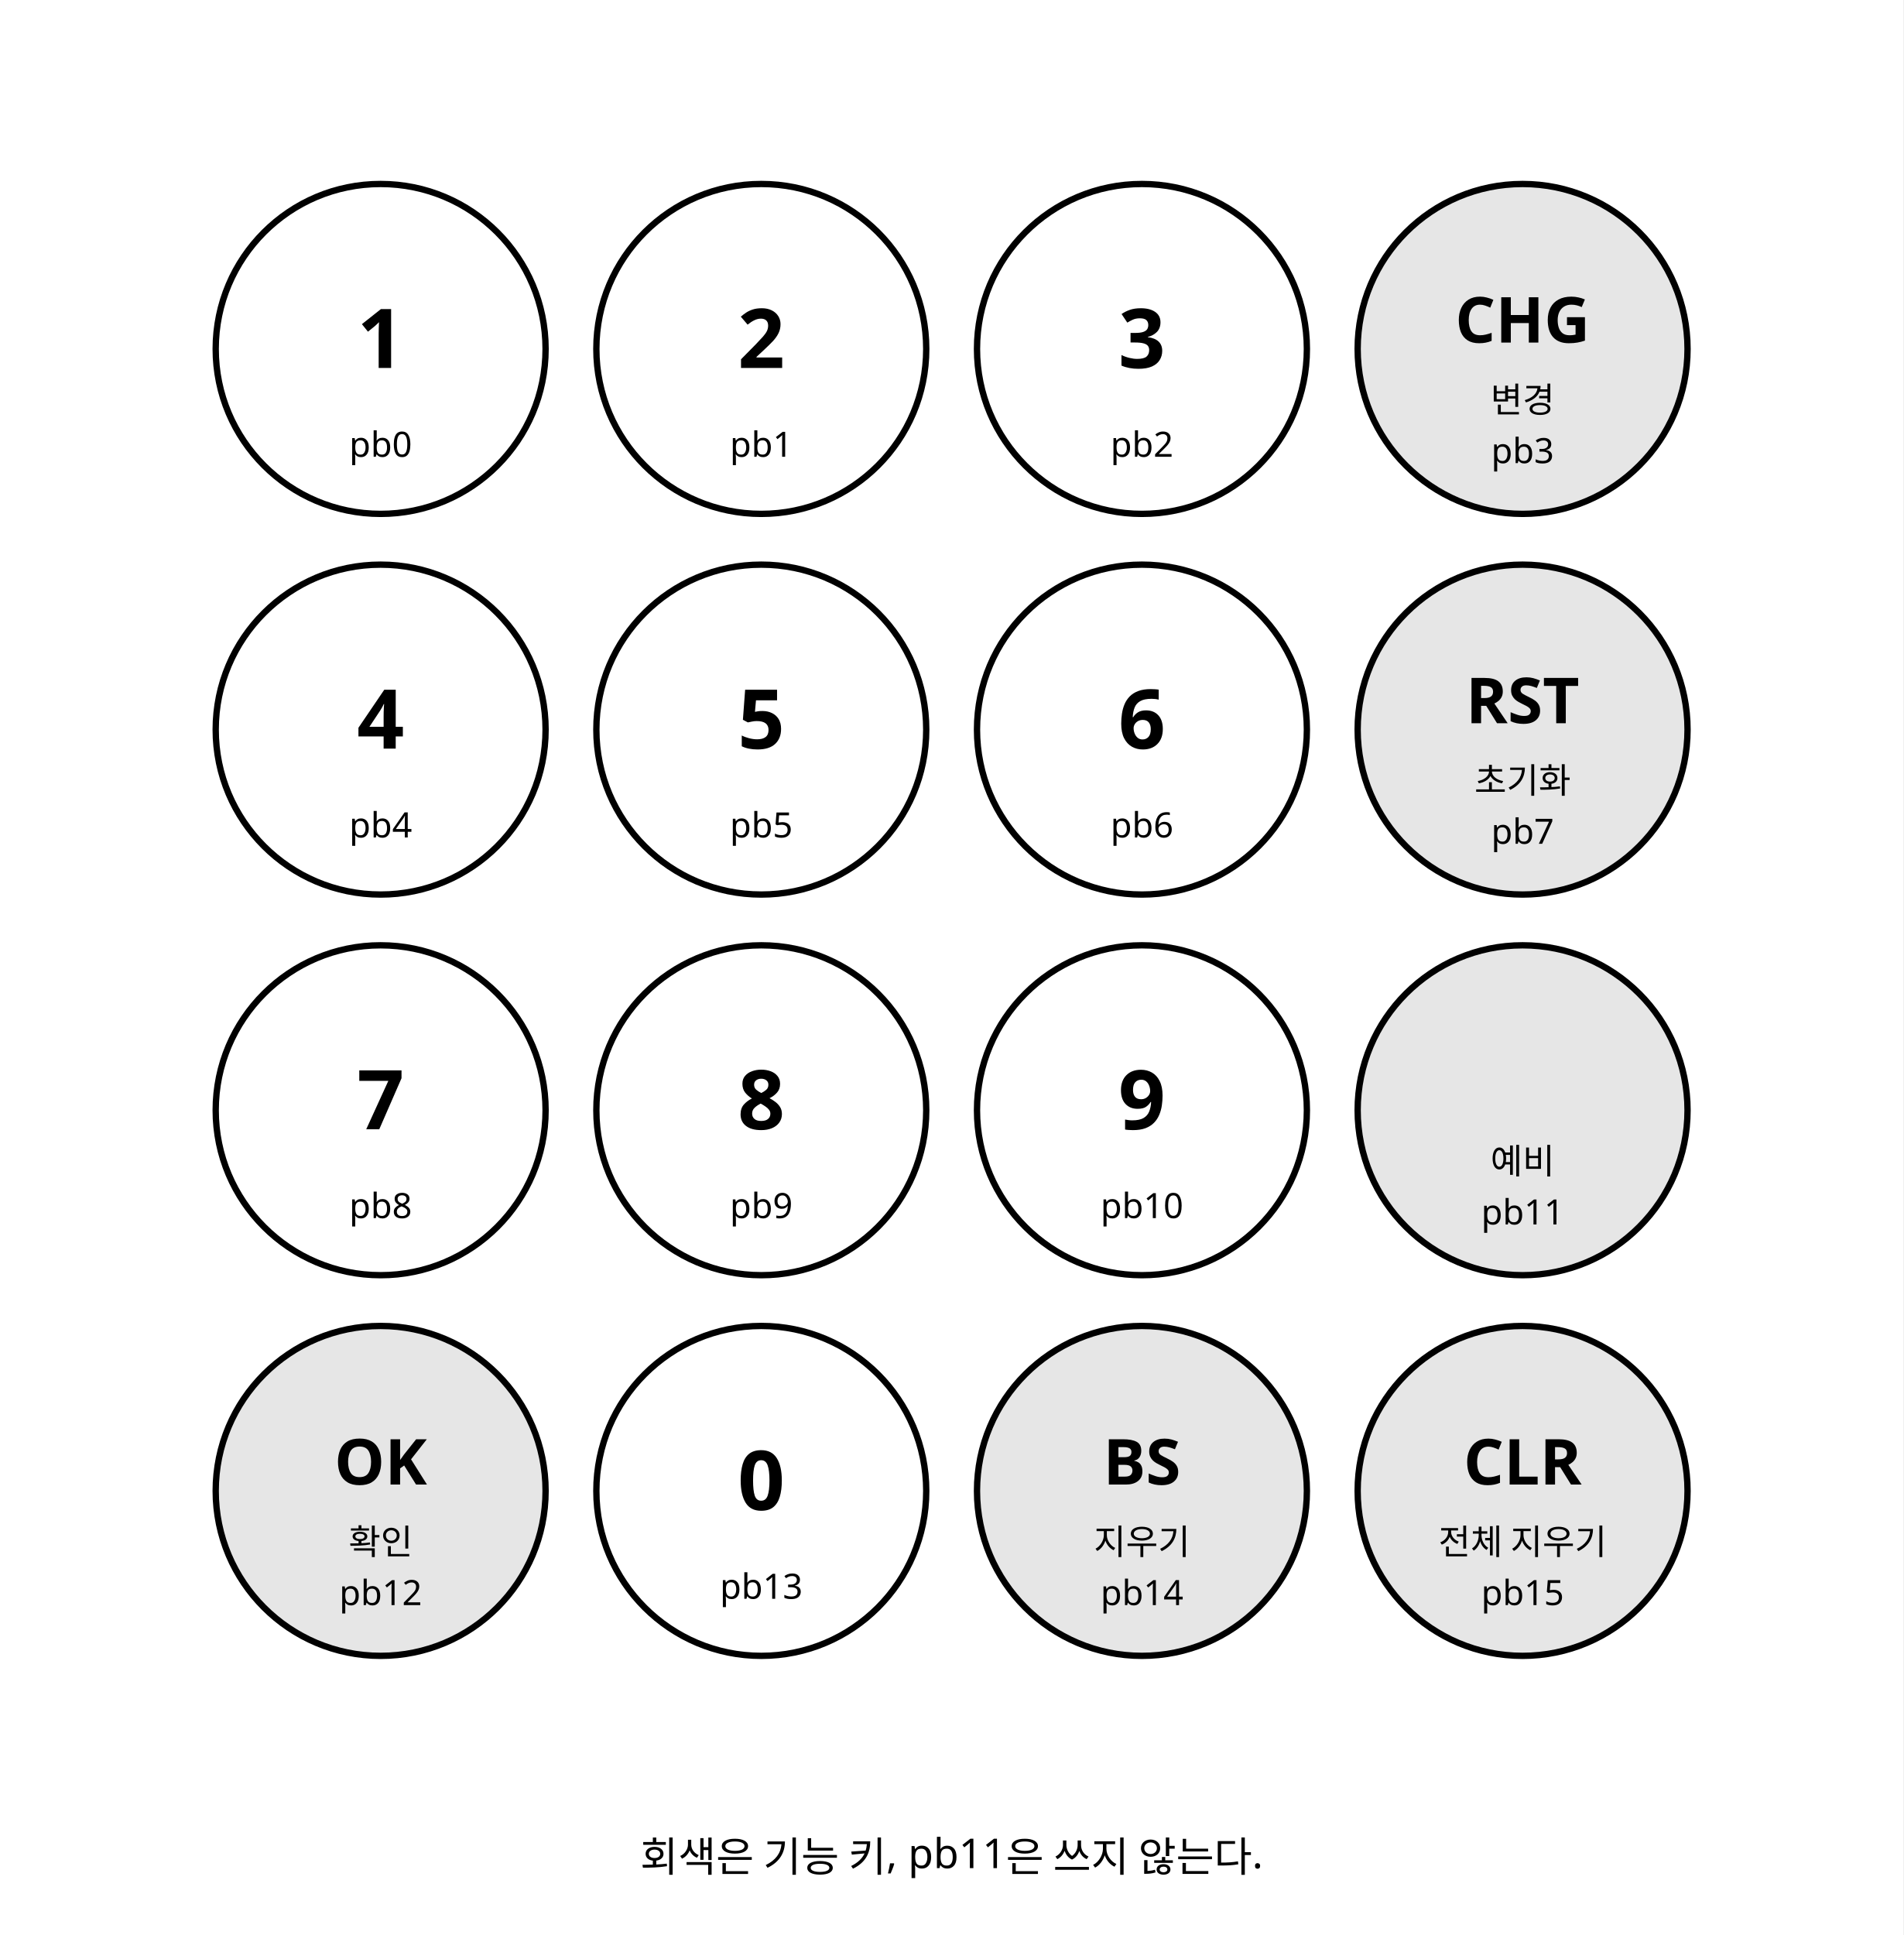
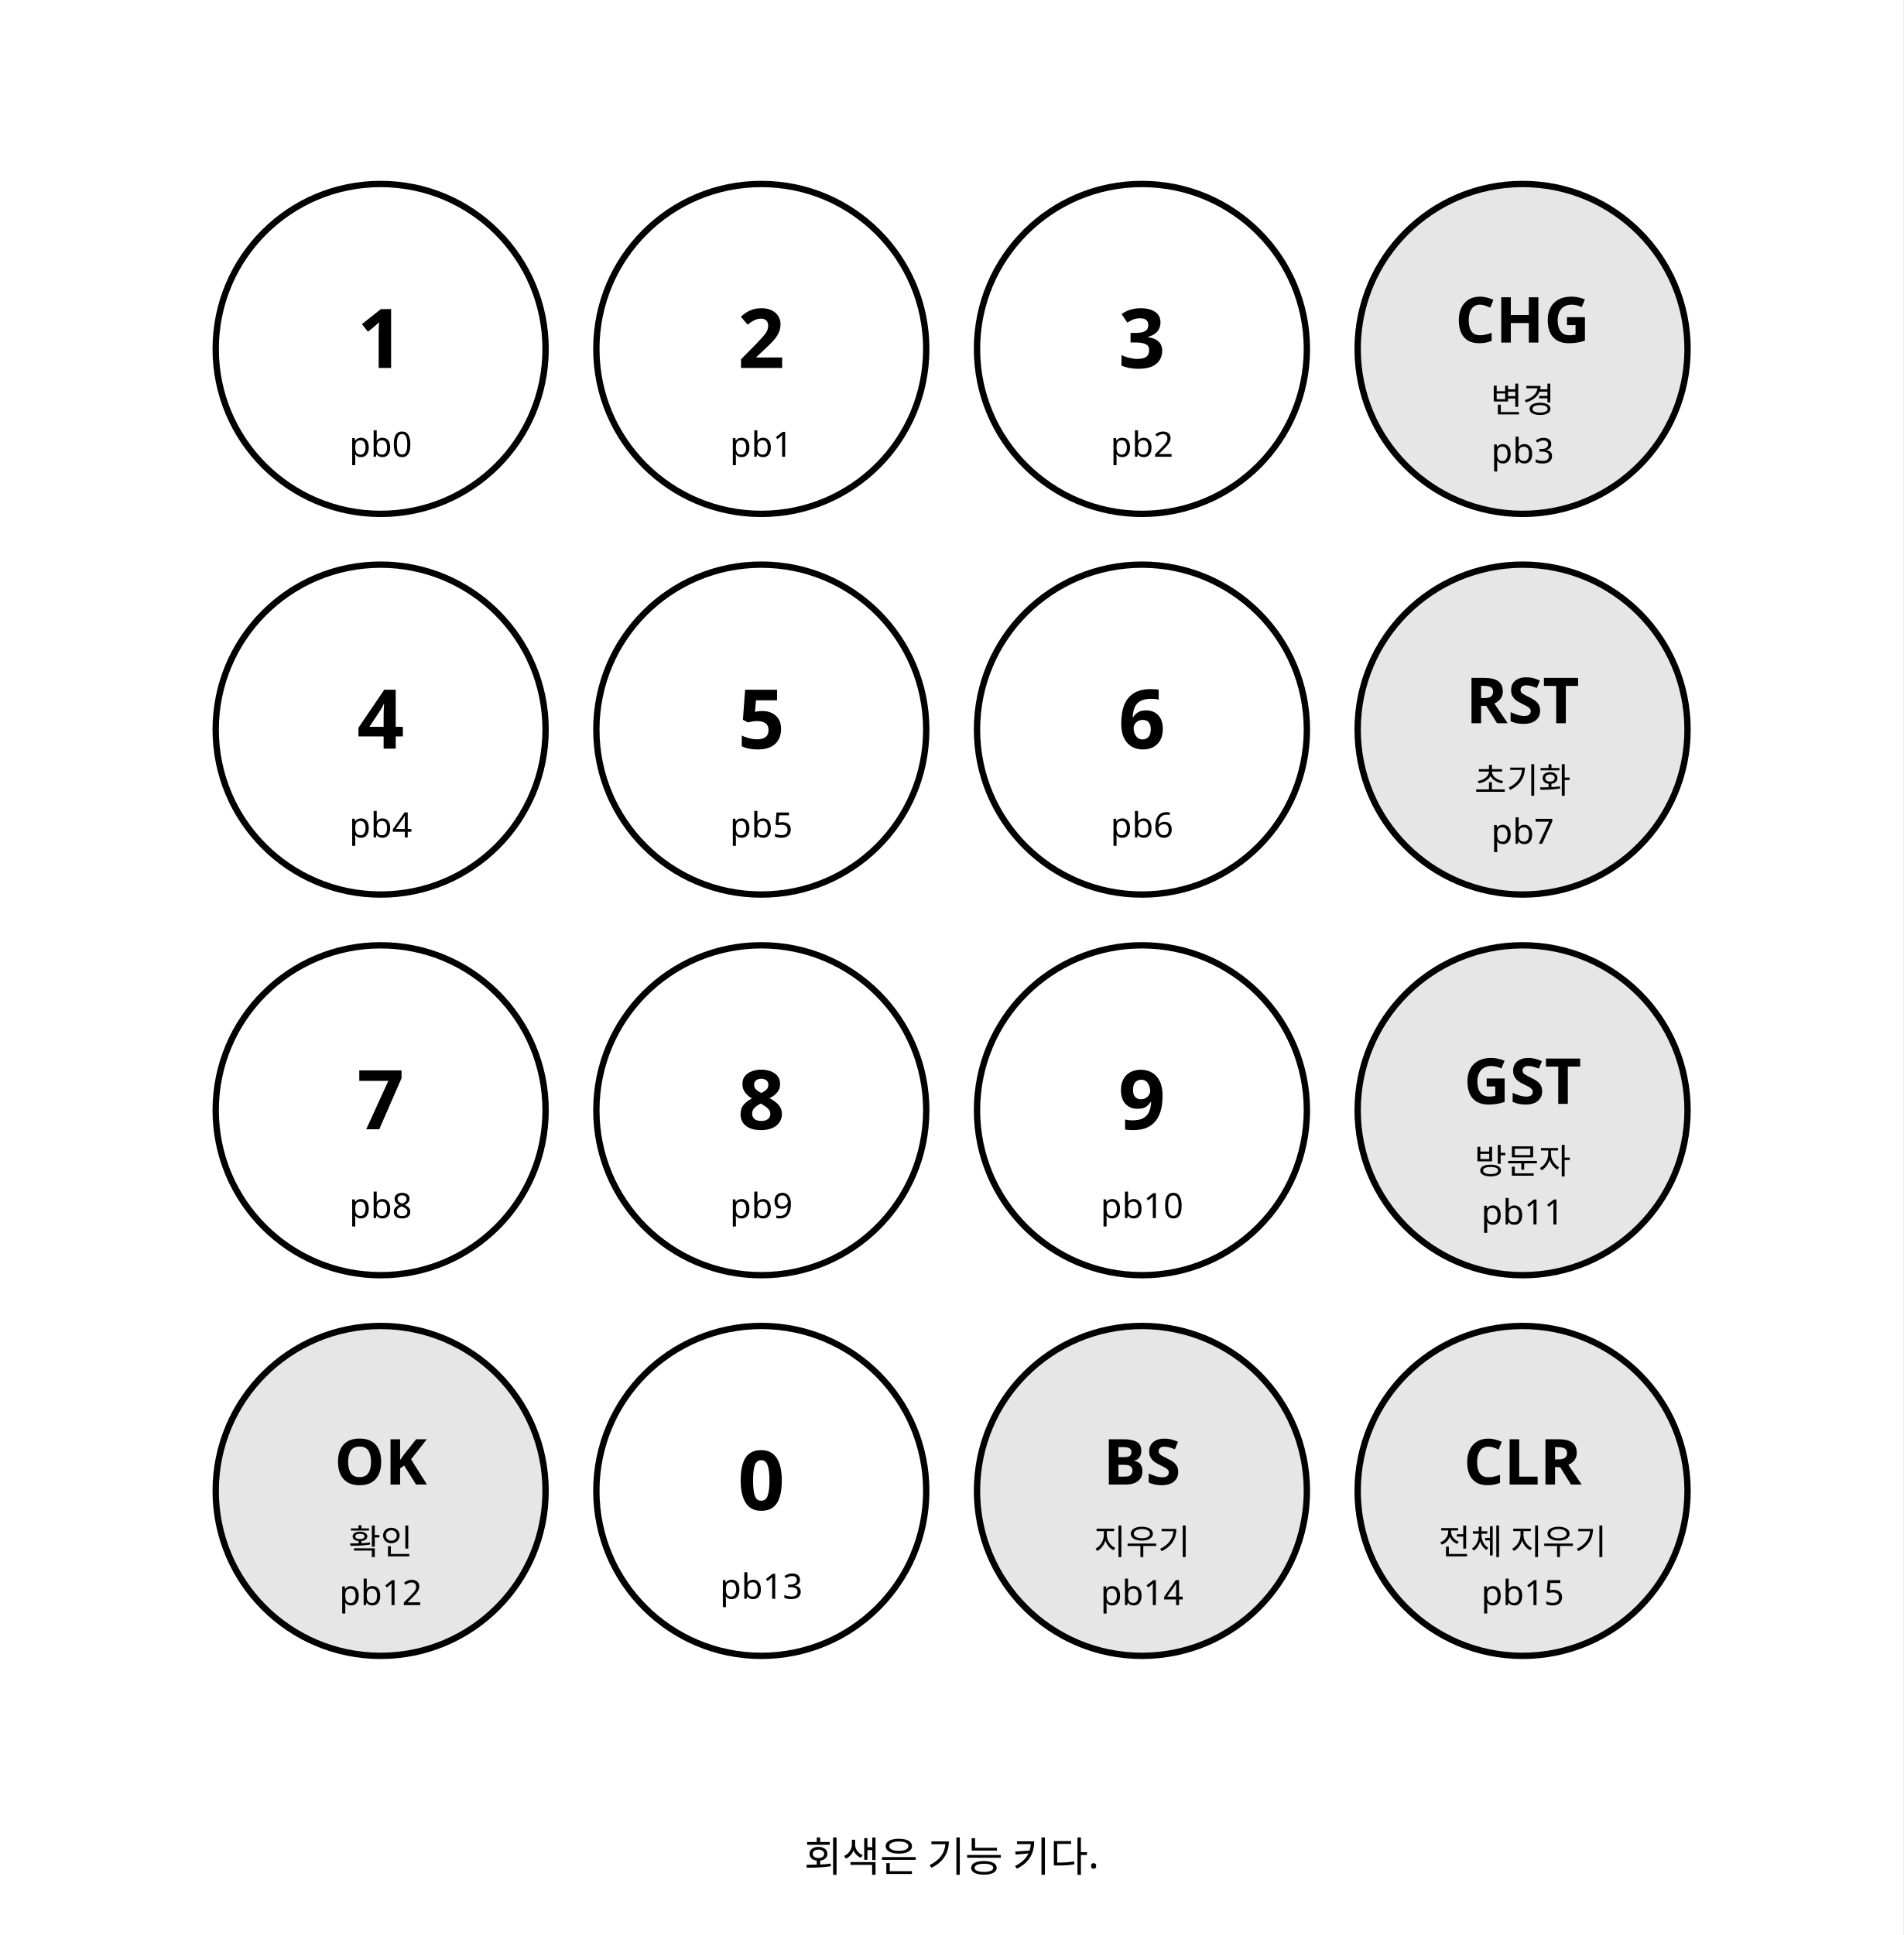
<svg xmlns="http://www.w3.org/2000/svg" viewBox="0 0 600 610" width="600" height="610" font-family="Malgun Gothic, sans-serif">
  <defs>
    <marker id="a" viewBox="0 0 10 10" refX="9" refY="5" markerWidth="8" markerHeight="8" orient="auto-start-reverse">
      <path d="M0,0 L10,5 L0,10 z" fill="#000" />
    </marker>
  </defs>
  <rect width="600" height="610" fill="#fff" />
  <circle cx="120" cy="110" r="52" fill="#fff" stroke="#000" stroke-width="2" />
  <text x="120" y="116" font-size="26" text-anchor="middle" font-weight="bold">1</text>
  <text x="120" y="144" font-size="11" text-anchor="middle" font-weight="normal">pb0</text>
  <circle cx="240" cy="110" r="52" fill="#fff" stroke="#000" stroke-width="2" />
  <text x="240" y="116" font-size="26" text-anchor="middle" font-weight="bold">2</text>
  <text x="240" y="144" font-size="11" text-anchor="middle" font-weight="normal">pb1</text>
  <circle cx="360" cy="110" r="52" fill="#fff" stroke="#000" stroke-width="2" />
  <text x="360" y="116" font-size="26" text-anchor="middle" font-weight="bold">3</text>
  <text x="360" y="144" font-size="11" text-anchor="middle" font-weight="normal">pb2</text>
  <circle cx="480" cy="110" r="52" fill="#e6e6e6" stroke="#000" stroke-width="2" />
  <text x="480" y="108" font-size="20" text-anchor="middle" font-weight="bold">CHG</text>
  <text x="480" y="130" font-size="11" text-anchor="middle" font-weight="normal">변경</text>
  <text x="480" y="146" font-size="11" text-anchor="middle" font-weight="normal">pb3</text>
  <circle cx="120" cy="230" r="52" fill="#fff" stroke="#000" stroke-width="2" />
  <text x="120" y="236" font-size="26" text-anchor="middle" font-weight="bold">4</text>
  <text x="120" y="264" font-size="11" text-anchor="middle" font-weight="normal">pb4</text>
  <circle cx="240" cy="230" r="52" fill="#fff" stroke="#000" stroke-width="2" />
  <text x="240" y="236" font-size="26" text-anchor="middle" font-weight="bold">5</text>
  <text x="240" y="264" font-size="11" text-anchor="middle" font-weight="normal">pb5</text>
  <circle cx="360" cy="230" r="52" fill="#fff" stroke="#000" stroke-width="2" />
  <text x="360" y="236" font-size="26" text-anchor="middle" font-weight="bold">6</text>
  <text x="360" y="264" font-size="11" text-anchor="middle" font-weight="normal">pb6</text>
  <circle cx="480" cy="230" r="52" fill="#e6e6e6" stroke="#000" stroke-width="2" />
  <text x="480" y="228" font-size="20" text-anchor="middle" font-weight="bold">RST</text>
  <text x="480" y="250" font-size="11" text-anchor="middle" font-weight="normal">초기화</text>
  <text x="480" y="266" font-size="11" text-anchor="middle" font-weight="normal">pb7</text>
  <circle cx="120" cy="350" r="52" fill="#fff" stroke="#000" stroke-width="2" />
  <text x="120" y="356" font-size="26" text-anchor="middle" font-weight="bold">7</text>
  <text x="120" y="384" font-size="11" text-anchor="middle" font-weight="normal">pb8</text>
  <circle cx="240" cy="350" r="52" fill="#fff" stroke="#000" stroke-width="2" />
  <text x="240" y="356" font-size="26" text-anchor="middle" font-weight="bold">8</text>
  <text x="240" y="384" font-size="11" text-anchor="middle" font-weight="normal">pb9</text>
  <circle cx="360" cy="350" r="52" fill="#fff" stroke="#000" stroke-width="2" />
  <text x="360" y="356" font-size="26" text-anchor="middle" font-weight="bold">9</text>
  <text x="360" y="384" font-size="11" text-anchor="middle" font-weight="normal">pb10</text>
  <circle cx="480" cy="350" r="52" fill="#e6e6e6" stroke="#000" stroke-width="2" />
-   <text x="480" y="370" font-size="11" text-anchor="middle" font-weight="normal">예비</text>
+   <text x="480" y="348" font-size="20" text-anchor="middle" font-weight="bold">GST</text>
+   <text x="480" y="370" font-size="11" text-anchor="middle" font-weight="normal">방문자</text>
  <text x="480" y="386" font-size="11" text-anchor="middle" font-weight="normal">pb11</text>
  <circle cx="120" cy="470" r="52" fill="#e6e6e6" stroke="#000" stroke-width="2" />
  <text x="120" y="468" font-size="20" text-anchor="middle" font-weight="bold">OK</text>
  <text x="120" y="490" font-size="11" text-anchor="middle" font-weight="normal">확인</text>
  <text x="120" y="506" font-size="11" text-anchor="middle" font-weight="normal">pb12</text>
  <circle cx="240" cy="470" r="52" fill="#fff" stroke="#000" stroke-width="2" />
  <text x="240" y="476" font-size="26" text-anchor="middle" font-weight="bold">0</text>
  <text x="240" y="504" font-size="11" text-anchor="middle" font-weight="normal">pb13</text>
  <circle cx="360" cy="470" r="52" fill="#e6e6e6" stroke="#000" stroke-width="2" />
  <text x="360" y="468" font-size="20" text-anchor="middle" font-weight="bold">BS</text>
  <text x="360" y="490" font-size="11" text-anchor="middle" font-weight="normal">지우기</text>
  <text x="360" y="506" font-size="11" text-anchor="middle" font-weight="normal">pb14</text>
  <circle cx="480" cy="470" r="52" fill="#e6e6e6" stroke="#000" stroke-width="2" />
  <text x="480" y="468" font-size="20" text-anchor="middle" font-weight="bold">CLR</text>
  <text x="480" y="490" font-size="11" text-anchor="middle" font-weight="normal">전체 지우기</text>
  <text x="480" y="506" font-size="11" text-anchor="middle" font-weight="normal">pb15</text>
-   <text x="300" y="590" font-size="13" text-anchor="middle" font-weight="normal">회색은 기능 키, pb11은 쓰지 않는다.</text>
+   <text x="300" y="590" font-size="13" text-anchor="middle" font-weight="normal">회색은 기능 키다.</text>
</svg>
